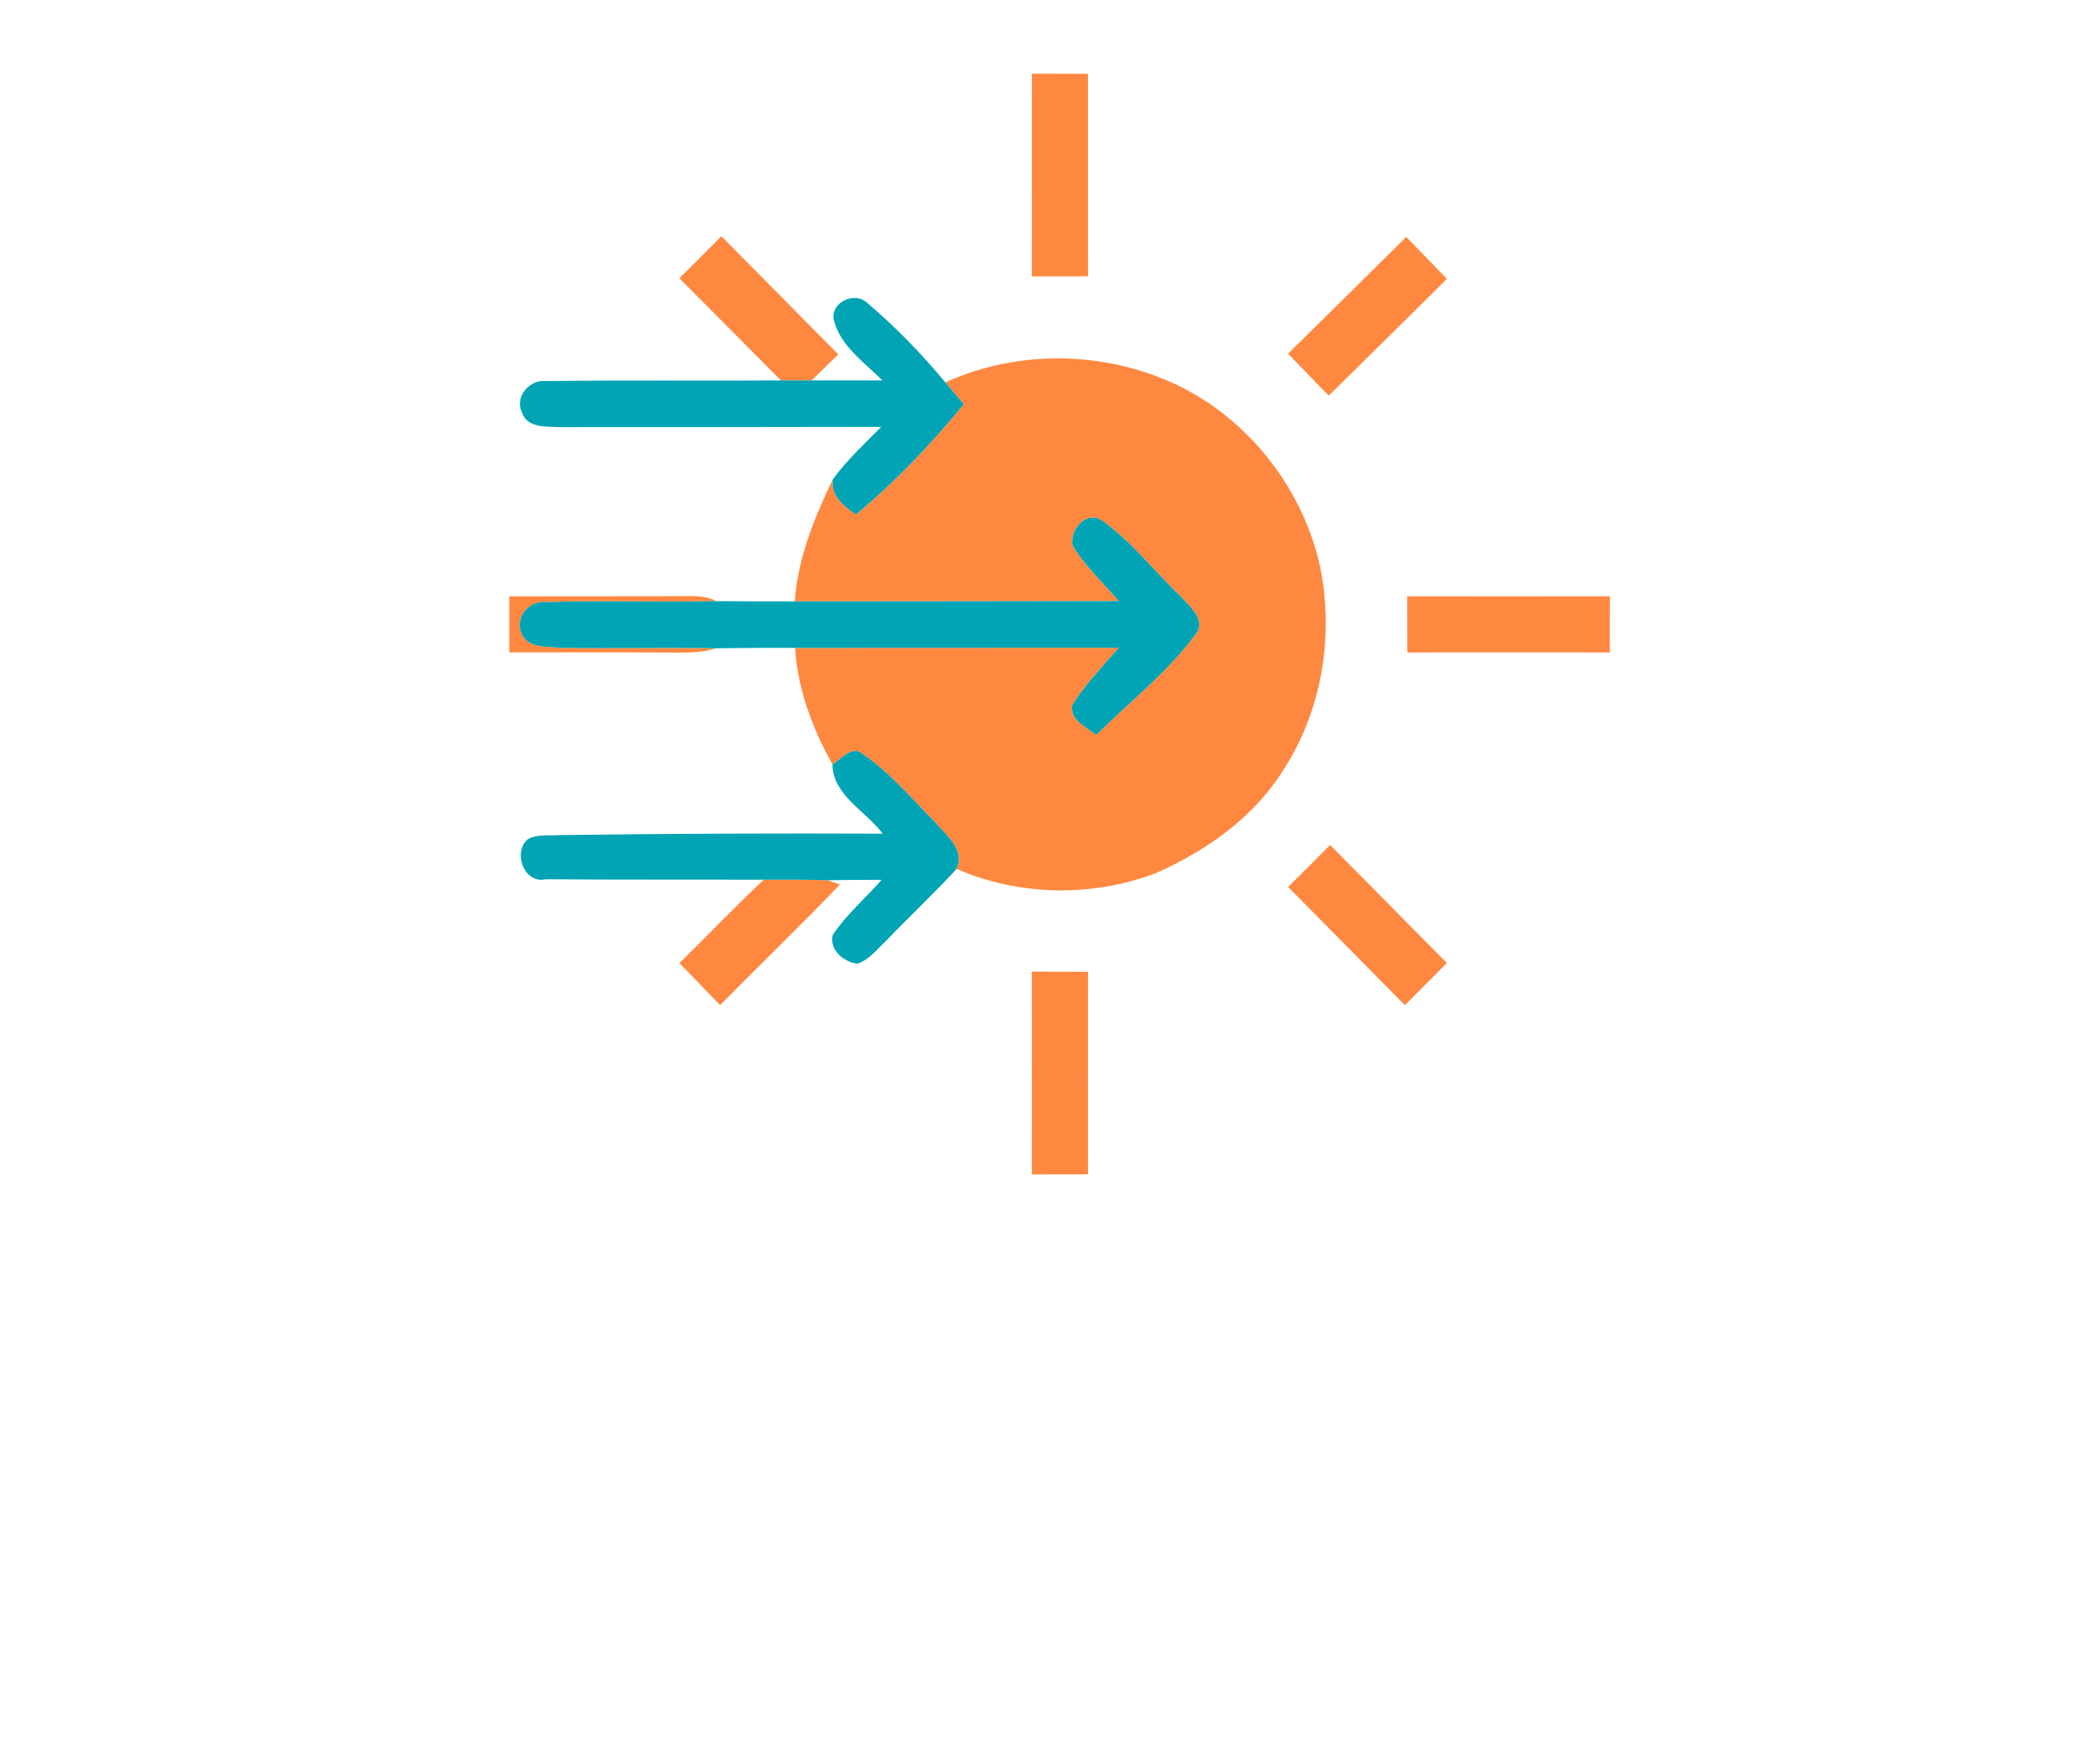
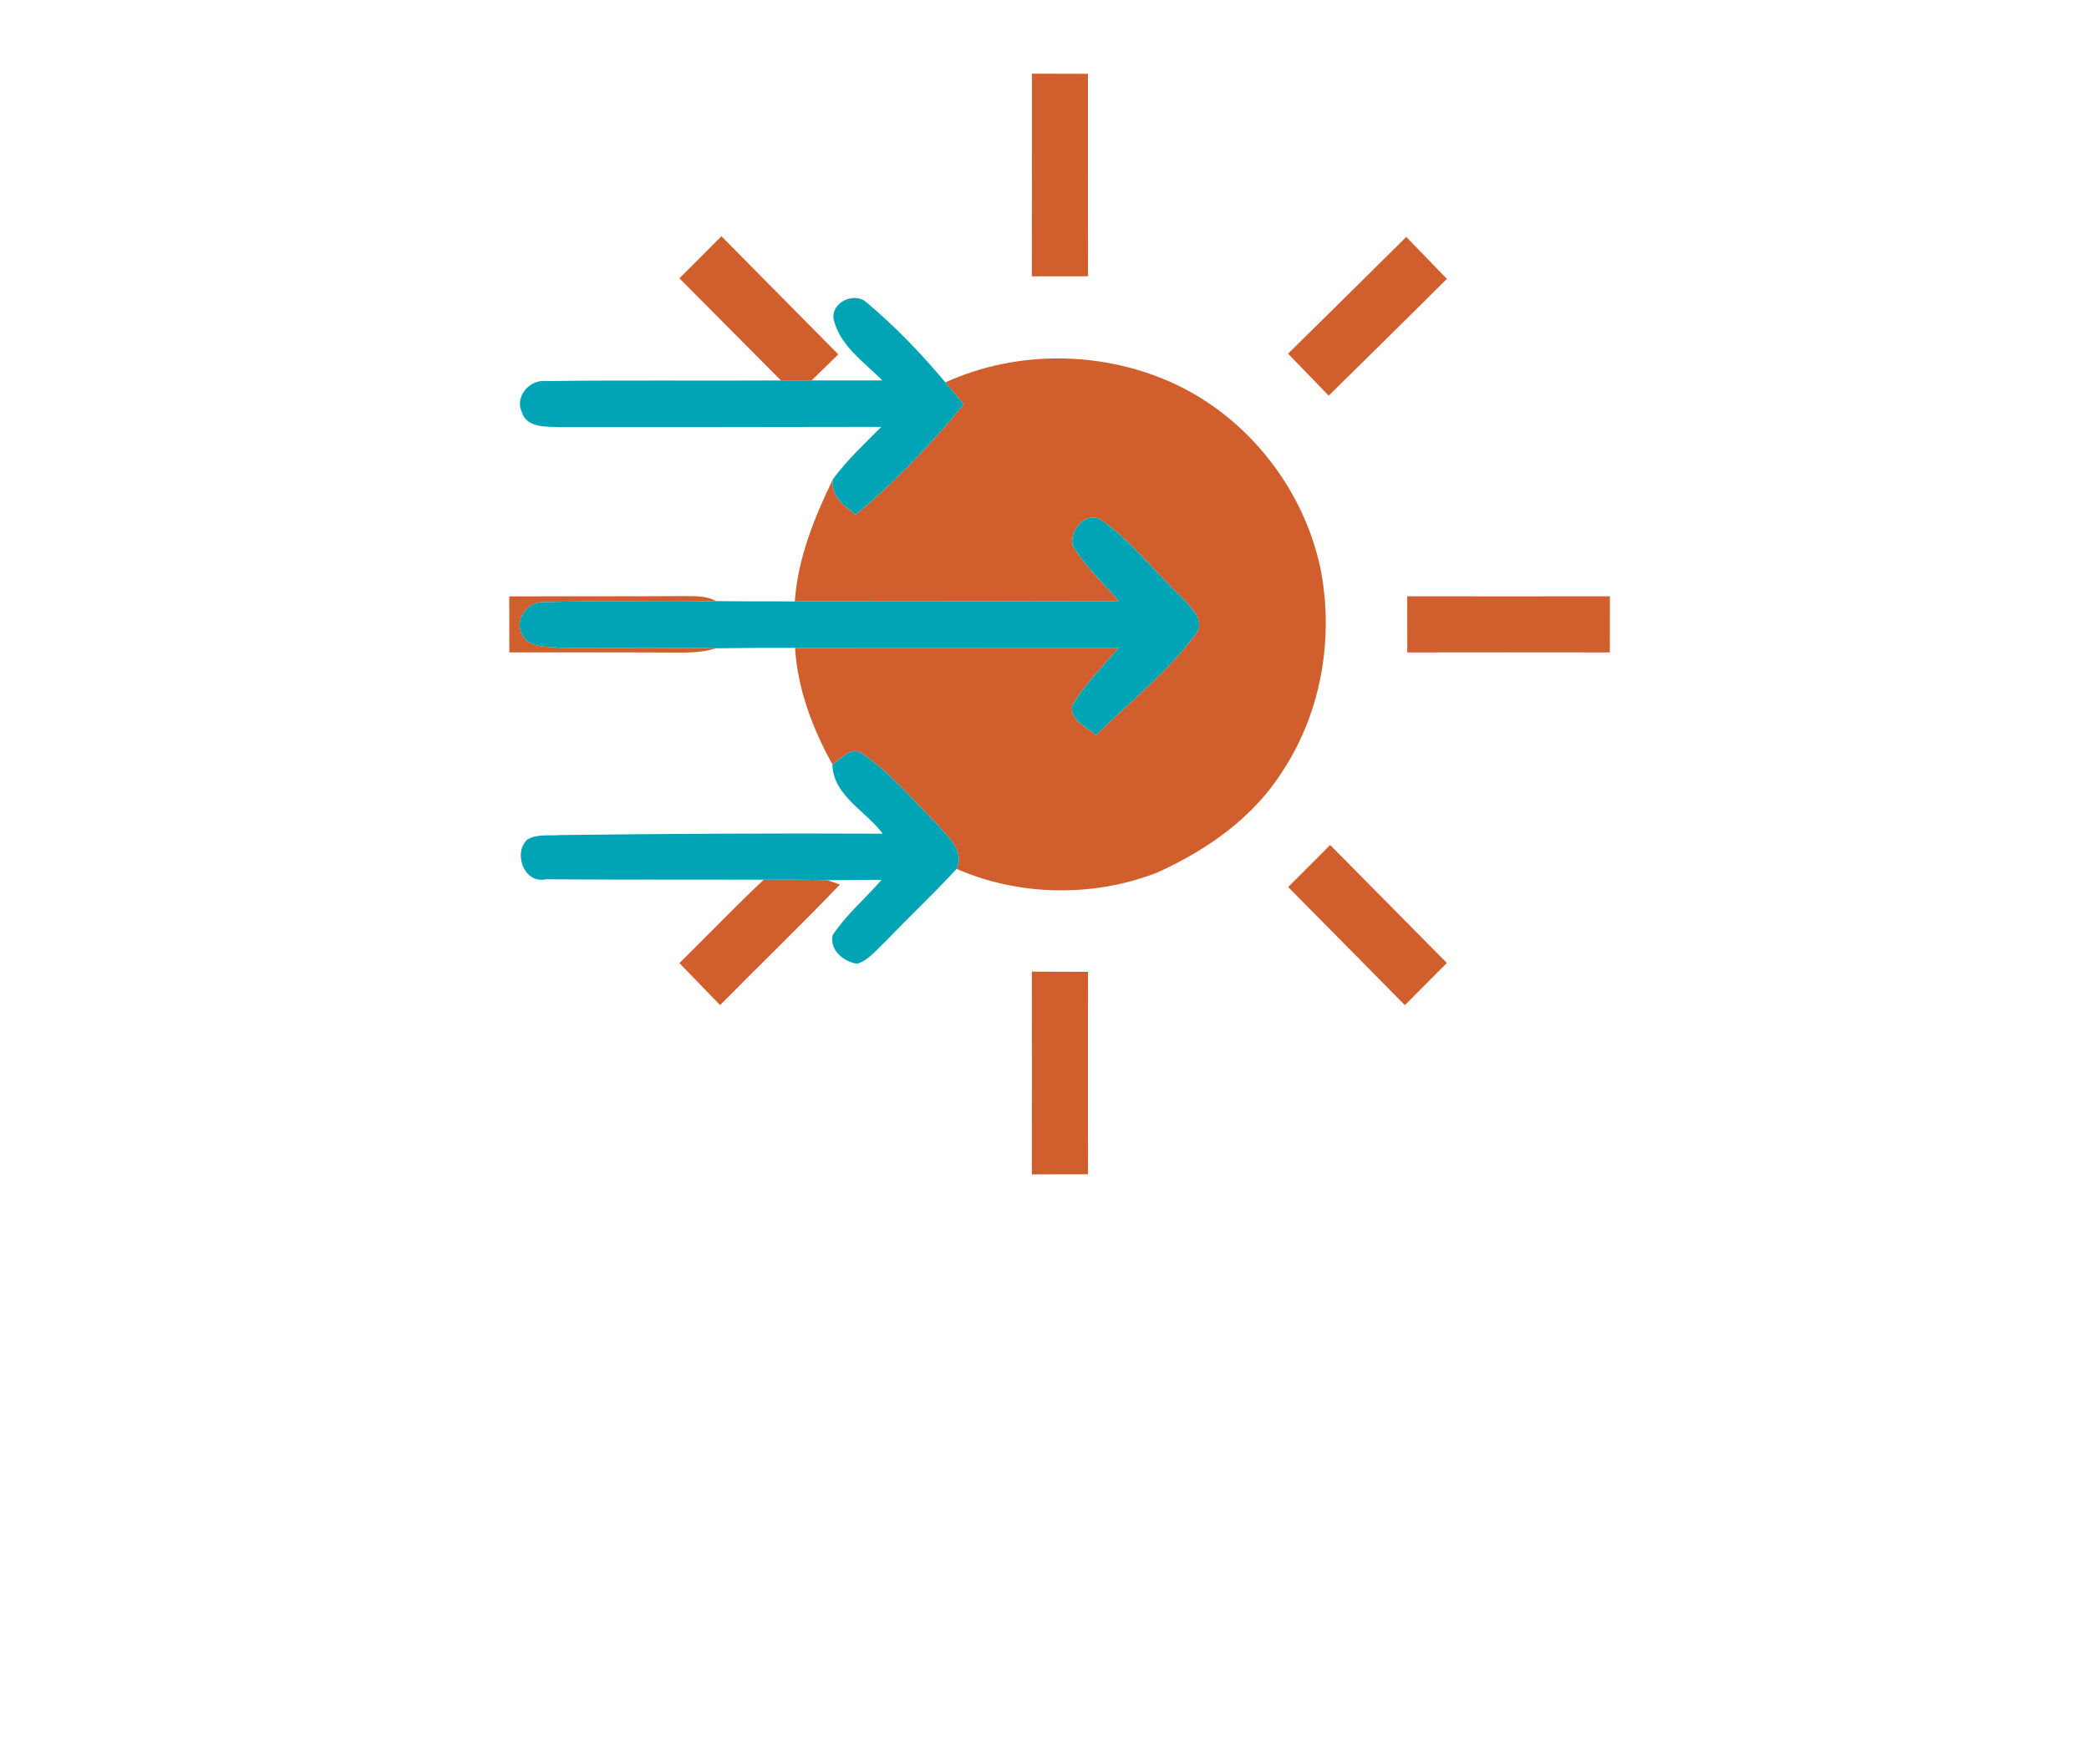
<svg xmlns="http://www.w3.org/2000/svg" width="302pt" height="255pt" viewBox="0 0 302 255" version="1.1">
  <g id="#ff8841ff">
-     <path fill="#ff8841" opacity="1.00" d=" M 149.18 10.65 C 151.88 10.66 154.58 10.66 157.28 10.67 C 157.29 20.43 157.27 30.19 157.29 39.94 C 154.58 39.94 151.88 39.94 149.17 39.95 C 149.19 30.18 149.18 20.42 149.18 10.65 Z" />
-     <path fill="#ff8841" opacity="1.00" d=" M 104.29 34.15 C 109.92 39.85 115.55 45.54 121.19 51.23 C 119.91 52.49 118.62 53.75 117.33 55.00 C 115.85 55.00 114.38 55.00 112.90 55.00 C 108.01 50.07 103.11 45.15 98.22 40.23 C 100.25 38.21 102.28 36.19 104.29 34.15 Z" />
-     <path fill="#ff8841" opacity="1.00" d=" M 186.21 51.13 C 191.91 45.51 197.62 39.89 203.30 34.25 C 205.25 36.27 207.21 38.29 209.17 40.31 C 203.51 45.97 197.78 51.57 192.09 57.20 C 190.13 55.18 188.17 53.15 186.21 51.13 Z" />
-     <path fill="#ff8841" opacity="1.00" d=" M 136.67 55.28 C 147.16 50.49 159.78 50.71 170.17 55.66 C 180.65 60.69 188.47 70.79 190.89 82.14 C 192.86 92.13 191.06 102.91 185.43 111.46 C 181.18 118.23 174.41 122.94 167.23 126.17 C 158.02 129.73 147.34 129.56 138.29 125.61 C 139.54 122.80 136.81 120.78 135.20 118.87 C 131.82 115.47 128.68 111.70 124.70 108.98 C 123.17 107.68 121.59 109.77 120.34 110.50 C 117.46 105.30 115.31 99.64 114.94 93.66 C 130.53 93.65 146.13 93.64 161.72 93.64 C 159.42 96.38 156.81 98.91 154.99 102.01 C 154.72 104.23 157.08 105.06 158.46 106.26 C 163.31 101.46 168.79 97.20 172.85 91.68 C 174.42 89.63 172.01 87.71 170.76 86.28 C 166.96 82.69 163.75 78.44 159.50 75.38 C 157.21 73.58 154.61 76.50 155.05 78.84 C 156.84 81.85 159.47 84.24 161.74 86.89 C 146.12 86.93 130.51 86.92 114.90 86.94 C 115.34 80.69 117.71 74.87 120.40 69.29 C 120.10 71.71 121.96 73.14 123.72 74.39 C 129.46 69.62 134.61 64.20 139.33 58.43 C 138.45 57.38 137.56 56.33 136.67 55.28 Z" />
-     <path fill="#ff8841" opacity="1.00" d=" M 73.62 86.21 C 82.08 86.18 90.55 86.23 99.01 86.17 C 100.54 86.18 102.15 86.13 103.54 86.90 C 95.35 87.08 87.14 86.78 78.95 87.04 C 76.56 86.75 74.37 89.22 75.38 91.52 C 76.25 93.77 79.05 93.42 81.01 93.65 C 88.50 93.77 95.99 93.58 103.49 93.72 C 101.09 94.51 98.55 94.31 96.07 94.33 C 88.59 94.29 81.11 94.32 73.63 94.31 C 73.63 91.61 73.63 88.91 73.62 86.21 Z" />
-     <path fill="#ff8841" opacity="1.00" d=" M 203.44 86.20 C 213.20 86.21 222.97 86.22 232.74 86.20 C 232.73 88.90 232.73 91.61 232.73 94.32 C 222.97 94.30 213.21 94.31 203.45 94.32 C 203.45 91.61 203.45 88.91 203.44 86.20 Z" />
-     <path fill="#ff8841" opacity="1.00" d=" M 192.29 122.15 C 197.92 127.84 203.54 133.53 209.17 139.21 C 207.15 141.25 205.13 143.28 203.10 145.31 C 197.48 139.60 191.84 133.92 186.22 128.23 C 188.25 126.21 190.28 124.19 192.29 122.15 Z" />
-     <path fill="#ff8841" opacity="1.00" d=" M 110.42 127.17 C 113.49 127.16 116.56 127.16 119.63 127.25 C 120.08 127.40 120.98 127.72 121.43 127.87 C 115.75 133.78 109.86 139.48 104.10 145.30 C 102.14 143.28 100.18 141.25 98.22 139.23 C 102.30 135.23 106.24 131.08 110.42 127.17 Z" />
-     <path fill="#ff8841" opacity="1.00" d=" M 149.17 140.46 C 151.88 140.48 154.58 140.48 157.29 140.48 C 157.28 150.24 157.27 160.00 157.29 169.76 C 154.58 169.76 151.88 169.76 149.17 169.78 C 149.19 160.01 149.18 150.23 149.17 140.46 Z" />
+     <path fill="#d05f2d" opacity="1.00" d=" M 149.18 10.65 C 151.88 10.66 154.58 10.66 157.28 10.67 C 157.29 20.43 157.27 30.19 157.29 39.94 C 154.58 39.94 151.88 39.94 149.17 39.95 C 149.19 30.18 149.18 20.42 149.18 10.65 Z" />
+     <path fill="#d05f2d" opacity="1.00" d=" M 104.29 34.15 C 109.92 39.85 115.55 45.54 121.19 51.23 C 119.91 52.49 118.62 53.75 117.33 55.00 C 115.85 55.00 114.38 55.00 112.90 55.00 C 108.01 50.07 103.11 45.15 98.22 40.23 C 100.25 38.21 102.28 36.19 104.29 34.15 Z" />
+     <path fill="#d05f2d" opacity="1.00" d=" M 186.21 51.13 C 191.91 45.51 197.62 39.89 203.30 34.25 C 205.25 36.27 207.21 38.29 209.17 40.31 C 203.51 45.97 197.78 51.57 192.09 57.20 C 190.13 55.18 188.17 53.15 186.21 51.13 Z" />
+     <path fill="#d05f2d" opacity="1.00" d=" M 136.67 55.28 C 147.16 50.49 159.78 50.71 170.17 55.66 C 180.65 60.69 188.47 70.79 190.89 82.14 C 192.86 92.13 191.06 102.91 185.43 111.46 C 181.18 118.23 174.41 122.94 167.23 126.17 C 158.02 129.73 147.34 129.56 138.29 125.61 C 139.54 122.80 136.81 120.78 135.20 118.87 C 131.82 115.47 128.68 111.70 124.70 108.98 C 123.17 107.68 121.59 109.77 120.34 110.50 C 117.46 105.30 115.31 99.64 114.94 93.66 C 130.53 93.65 146.13 93.64 161.72 93.64 C 159.42 96.38 156.81 98.91 154.99 102.01 C 154.72 104.23 157.08 105.06 158.46 106.26 C 163.31 101.46 168.79 97.20 172.85 91.68 C 174.42 89.63 172.01 87.71 170.76 86.28 C 166.96 82.69 163.75 78.44 159.50 75.38 C 157.21 73.58 154.61 76.50 155.05 78.84 C 156.84 81.85 159.47 84.24 161.74 86.89 C 146.12 86.93 130.51 86.92 114.90 86.94 C 115.34 80.69 117.71 74.87 120.40 69.29 C 120.10 71.71 121.96 73.14 123.72 74.39 C 129.46 69.62 134.61 64.20 139.33 58.43 C 138.45 57.38 137.56 56.33 136.67 55.28 Z" />
+     <path fill="#d05f2d" opacity="1.00" d=" M 73.62 86.21 C 82.08 86.18 90.55 86.23 99.01 86.17 C 100.54 86.18 102.15 86.13 103.54 86.90 C 95.35 87.08 87.14 86.78 78.95 87.04 C 76.56 86.75 74.37 89.22 75.38 91.52 C 76.25 93.77 79.05 93.42 81.01 93.65 C 88.50 93.77 95.99 93.58 103.49 93.72 C 101.09 94.51 98.55 94.31 96.07 94.33 C 88.59 94.29 81.11 94.32 73.63 94.31 C 73.63 91.61 73.63 88.91 73.62 86.21 Z" />
+     <path fill="#d05f2d" opacity="1.00" d=" M 203.44 86.20 C 213.20 86.21 222.97 86.22 232.74 86.20 C 232.73 88.90 232.73 91.61 232.73 94.32 C 222.97 94.30 213.21 94.31 203.45 94.32 C 203.45 91.61 203.45 88.91 203.44 86.20 Z" />
+     <path fill="#d05f2d" opacity="1.00" d=" M 192.29 122.15 C 197.92 127.84 203.54 133.53 209.17 139.21 C 207.15 141.25 205.13 143.28 203.10 145.31 C 197.48 139.60 191.84 133.92 186.22 128.23 C 188.25 126.21 190.28 124.19 192.29 122.15 Z" />
+     <path fill="#d05f2d" opacity="1.00" d=" M 110.42 127.17 C 113.49 127.16 116.56 127.16 119.63 127.25 C 120.08 127.40 120.98 127.72 121.43 127.87 C 115.75 133.78 109.86 139.48 104.10 145.30 C 102.14 143.28 100.18 141.25 98.22 139.23 C 102.30 135.23 106.24 131.08 110.42 127.17 Z" />
+     <path fill="#d05f2d" opacity="1.00" d=" M 149.17 140.46 C 151.88 140.48 154.58 140.48 157.29 140.48 C 157.28 150.24 157.27 160.00 157.29 169.76 C 154.58 169.76 151.88 169.76 149.17 169.78 C 149.19 160.01 149.18 150.23 149.17 140.46 Z" />
  </g>
  <g id="#01a4b4ff">
    <path fill="#01a4b4" opacity="1.00" d=" M 120.54 46.26 C 120.01 43.77 123.44 42.13 125.23 43.67 C 129.39 47.17 133.19 51.10 136.67 55.28 C 137.56 56.33 138.45 57.38 139.33 58.43 C 134.61 64.20 129.46 69.62 123.72 74.39 C 121.96 73.14 120.10 71.71 120.40 69.29 C 122.44 66.51 124.98 64.15 127.40 61.71 C 111.91 61.75 96.42 61.74 80.94 61.75 C 79.00 61.65 76.17 61.92 75.44 59.58 C 74.37 57.36 76.56 54.82 78.90 55.09 C 90.23 54.94 101.57 55.07 112.90 55.00 C 114.38 55.00 115.85 55.00 117.33 55.00 C 120.74 55.00 124.15 55.00 127.57 55.00 C 124.95 52.37 121.50 50.06 120.54 46.26 Z" />
    <path fill="#01a4b4" opacity="1.00" d=" M 155.05 78.84 C 154.61 76.50 157.21 73.58 159.50 75.38 C 163.75 78.44 166.96 82.69 170.76 86.28 C 172.01 87.71 174.42 89.63 172.85 91.68 C 168.79 97.20 163.31 101.46 158.46 106.26 C 157.08 105.06 154.72 104.23 154.99 102.01 C 156.81 98.91 159.42 96.38 161.72 93.64 C 146.13 93.64 130.53 93.65 114.94 93.66 C 111.12 93.65 107.31 93.66 103.49 93.72 C 95.99 93.58 88.50 93.77 81.01 93.65 C 79.05 93.42 76.25 93.77 75.38 91.52 C 74.37 89.22 76.56 86.75 78.95 87.04 C 87.14 86.78 95.35 87.08 103.54 86.90 C 107.33 86.94 111.11 86.95 114.90 86.94 C 130.51 86.92 146.12 86.93 161.74 86.89 C 159.47 84.24 156.84 81.85 155.05 78.84 Z" />
    <path fill="#01a4b4" opacity="1.00" d=" M 120.34 110.50 C 121.59 109.77 123.17 107.68 124.70 108.98 C 128.68 111.70 131.82 115.47 135.20 118.87 C 136.81 120.78 139.54 122.80 138.29 125.61 C 135.00 129.20 131.44 132.52 128.08 136.03 C 126.80 137.22 125.67 138.73 123.96 139.32 C 121.97 139.08 119.86 137.32 120.39 135.16 C 122.36 132.19 125.13 129.86 127.45 127.19 C 124.84 127.18 122.24 127.22 119.63 127.25 C 116.56 127.16 113.49 127.16 110.42 127.17 C 99.91 127.14 89.41 127.19 78.90 127.11 C 75.79 127.83 74.10 123.27 76.26 121.35 C 77.67 120.52 79.40 120.86 80.96 120.72 C 96.51 120.52 112.06 120.45 127.61 120.52 C 125.18 117.24 120.40 114.99 120.34 110.50 Z" />
  </g>
</svg>
